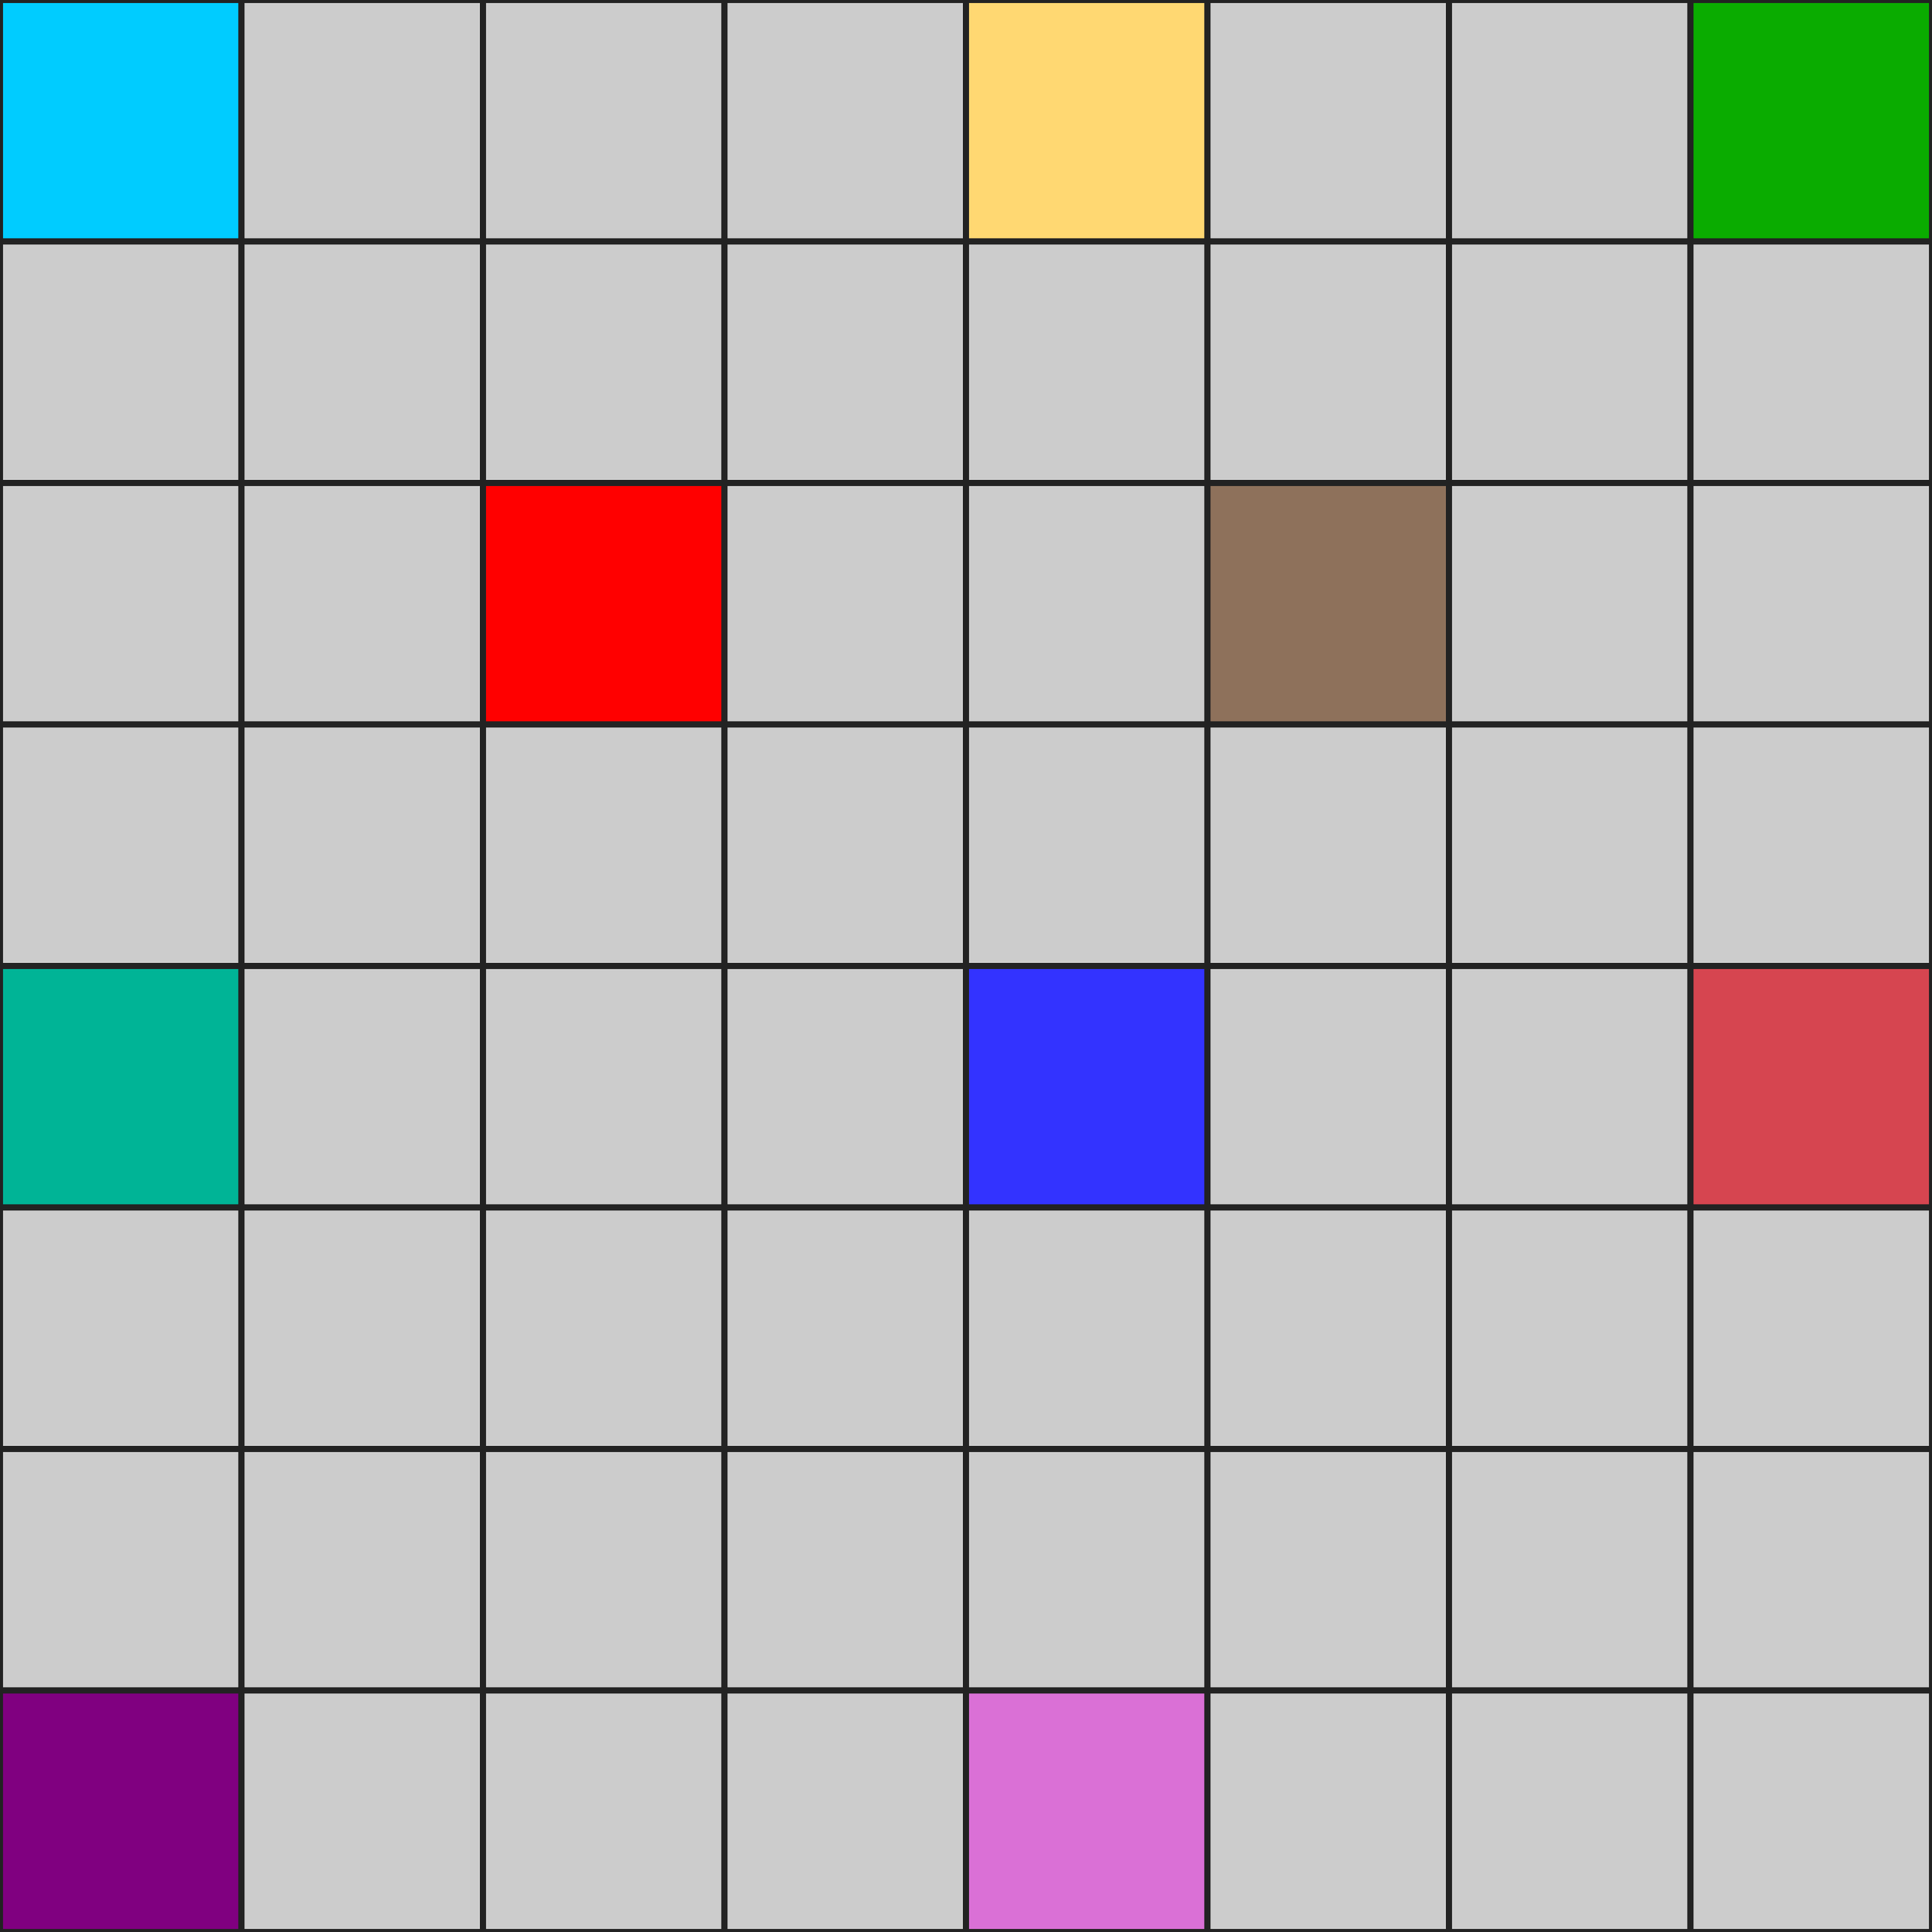
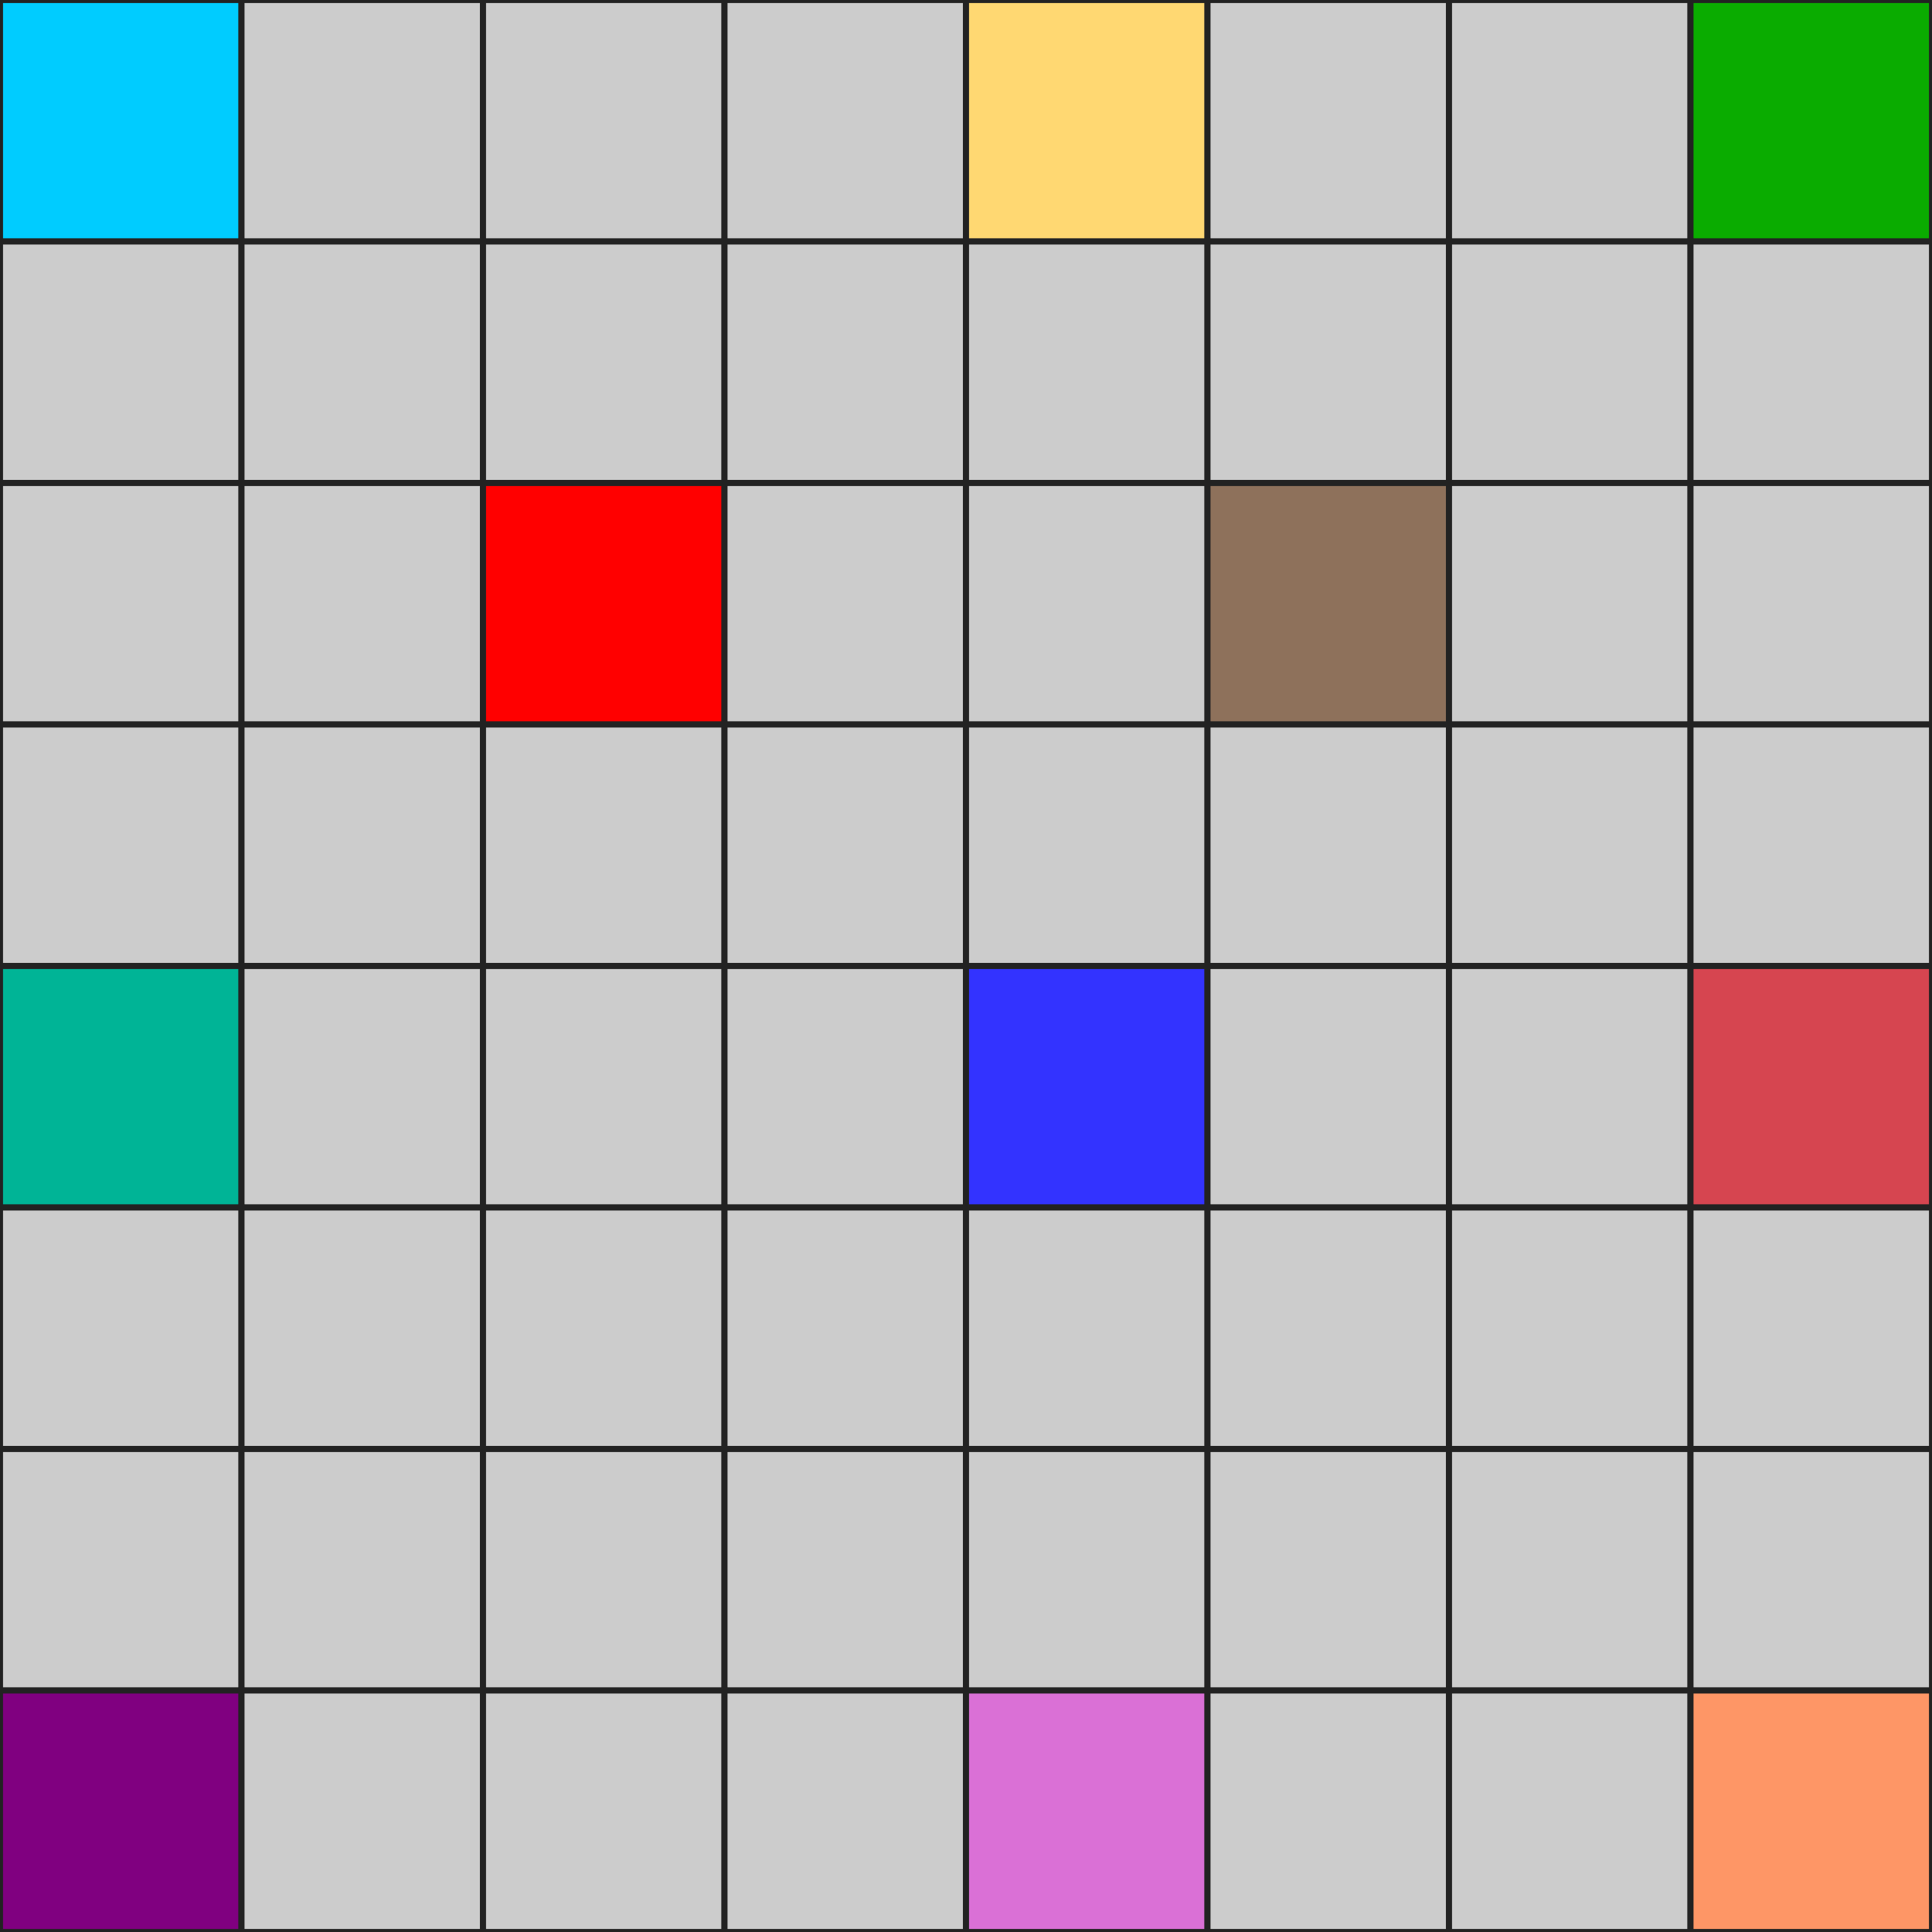
<svg xmlns="http://www.w3.org/2000/svg" width="320" height="320" viewBox="0 0 320 320">
  <style>
    .pixel {
      stroke: #222;
      stroke-width: 1;
      transition: fill 0.2s ease;
    }
  </style>
  <g id="row-A">
    <rect id="A1" class="pixel" x="0" y="0" width="40" height="40" fill="#00CCFF" />
    <rect id="A2" class="pixel" x="40" y="0" width="40" height="40" fill="#CCCCCC" />
    <rect id="A3" class="pixel" x="80" y="0" width="40" height="40" fill="#CCCCCC" />
    <rect id="A4" class="pixel" x="120" y="0" width="40" height="40" fill="#CCCCCC" />
    <rect id="A5" class="pixel" x="160" y="0" width="40" height="40" fill="#FFD872" />
    <rect id="A6" class="pixel" x="200" y="0" width="40" height="40" fill="#CCCCCC" />
    <rect id="A7" class="pixel" x="240" y="0" width="40" height="40" fill="#CCCCCC" />
    <rect id="A8" class="pixel" x="280" y="0" width="40" height="40" fill="#0AAC00" />
  </g>
  <g id="row-B">
    <rect id="B1" class="pixel" x="0" y="40" width="40" height="40" fill="#CCCCCC" />
    <rect id="B2" class="pixel" x="40" y="40" width="40" height="40" fill="#CCCCCC" />
    <rect id="B3" class="pixel" x="80" y="40" width="40" height="40" fill="#CCCCCC" />
    <rect id="B4" class="pixel" x="120" y="40" width="40" height="40" fill="#CCCCCC" />
    <rect id="B5" class="pixel" x="160" y="40" width="40" height="40" fill="#CCCCCC" />
    <rect id="B6" class="pixel" x="200" y="40" width="40" height="40" fill="#CCCCCC" />
    <rect id="B7" class="pixel" x="240" y="40" width="40" height="40" fill="#CCCCCC" />
    <rect id="B8" class="pixel" x="280" y="40" width="40" height="40" fill="#CCCCCC" />
  </g>
  <g id="row-C">
    <rect id="C1" class="pixel" x="0" y="80" width="40" height="40" fill="#CCCCCC" />
    <rect id="C2" class="pixel" x="40" y="80" width="40" height="40" fill="#CCCCCC" />
    <rect id="C3" class="pixel" x="80" y="80" width="40" height="40" fill="#FF0000" />
    <rect id="C4" class="pixel" x="120" y="80" width="40" height="40" fill="#CCCCCC" />
    <rect id="C5" class="pixel" x="160" y="80" width="40" height="40" fill="#CCCCCC" />
    <rect id="C6" class="pixel" x="200" y="80" width="40" height="40" fill="#8E715B" />
    <rect id="C7" class="pixel" x="240" y="80" width="40" height="40" fill="#CCCCCC" />
    <rect id="C8" class="pixel" x="280" y="80" width="40" height="40" fill="#CCCCCC" />
  </g>
  <g id="row-D">
    <rect id="D1" class="pixel" x="0" y="120" width="40" height="40" fill="#CCCCCC" />
    <rect id="D2" class="pixel" x="40" y="120" width="40" height="40" fill="#CCCCCC" />
    <rect id="D3" class="pixel" x="80" y="120" width="40" height="40" fill="#CCCCCC" />
    <rect id="D4" class="pixel" x="120" y="120" width="40" height="40" fill="#CCCCCC" />
    <rect id="D5" class="pixel" x="160" y="120" width="40" height="40" fill="#CCCCCC" />
    <rect id="D6" class="pixel" x="200" y="120" width="40" height="40" fill="#CCCCCC" />
    <rect id="D7" class="pixel" x="240" y="120" width="40" height="40" fill="#CCCCCC" />
    <rect id="D8" class="pixel" x="280" y="120" width="40" height="40" fill="#CCCCCC" />
  </g>
  <g id="row-E">
    <rect id="E1" class="pixel" x="0" y="160" width="40" height="40" fill="#00B496" />
    <rect id="E2" class="pixel" x="40" y="160" width="40" height="40" fill="#CCCCCC" />
    <rect id="E3" class="pixel" x="80" y="160" width="40" height="40" fill="#CCCCCC" />
    <rect id="E4" class="pixel" x="120" y="160" width="40" height="40" fill="#CCCCCC" />
    <rect id="E5" class="pixel" x="160" y="160" width="40" height="40" fill="#3333FF" />
    <rect id="E6" class="pixel" x="200" y="160" width="40" height="40" fill="#CCCCCC" />
    <rect id="E7" class="pixel" x="240" y="160" width="40" height="40" fill="#CCCCCC" />
    <rect id="E8" class="pixel" x="280" y="160" width="40" height="40" fill="#D64550" />
  </g>
  <g id="row-F">
    <rect id="F1" class="pixel" x="0" y="200" width="40" height="40" fill="#CCCCCC" />
    <rect id="F2" class="pixel" x="40" y="200" width="40" height="40" fill="#CCCCCC" />
    <rect id="F3" class="pixel" x="80" y="200" width="40" height="40" fill="#CCCCCC" />
    <rect id="F4" class="pixel" x="120" y="200" width="40" height="40" fill="#CCCCCC" />
    <rect id="F5" class="pixel" x="160" y="200" width="40" height="40" fill="#CCCCCC" />
    <rect id="F6" class="pixel" x="200" y="200" width="40" height="40" fill="#CCCCCC" />
    <rect id="F7" class="pixel" x="240" y="200" width="40" height="40" fill="#CCCCCC" />
    <rect id="F8" class="pixel" x="280" y="200" width="40" height="40" fill="#CCCCCC" />
  </g>
  <g id="row-G">
    <rect id="G1" class="pixel" x="0" y="240" width="40" height="40" fill="#CCCCCC" />
    <rect id="G2" class="pixel" x="40" y="240" width="40" height="40" fill="#CCCCCC" />
    <rect id="G3" class="pixel" x="80" y="240" width="40" height="40" fill="#CCCCCC" />
    <rect id="G4" class="pixel" x="120" y="240" width="40" height="40" fill="#CCCCCC" />
    <rect id="G5" class="pixel" x="160" y="240" width="40" height="40" fill="#CCCCCC" />
    <rect id="G6" class="pixel" x="200" y="240" width="40" height="40" fill="#CCCCCC" />
    <rect id="G7" class="pixel" x="240" y="240" width="40" height="40" fill="#CCCCCC" />
    <rect id="G8" class="pixel" x="280" y="240" width="40" height="40" fill="#CCCCCC" />
  </g>
  <g id="row-H">
    <rect id="H1" class="pixel" x="0" y="280" width="40" height="40" fill="#800080" />
    <rect id="H2" class="pixel" x="40" y="280" width="40" height="40" fill="#CCCCCC" />
    <rect id="H3" class="pixel" x="80" y="280" width="40" height="40" fill="#CCCCCC" />
    <rect id="H4" class="pixel" x="120" y="280" width="40" height="40" fill="#CCCCCC" />
    <rect id="H5" class="pixel" x="160" y="280" width="40" height="40" fill="#DA70D6" />
    <rect id="H6" class="pixel" x="200" y="280" width="40" height="40" fill="#CCCCCC" />
    <rect id="H7" class="pixel" x="240" y="280" width="40" height="40" fill="#CCCCCC" />
-     <rect id="H8" class="pixel" x="280" y="280" width="40" height="40" fill="#CCCCCC" />
+     <rect id="H8" class="pixel" x="280" y="280" width="40" height="40" fill="#FE9666" />
  </g>
</svg>
